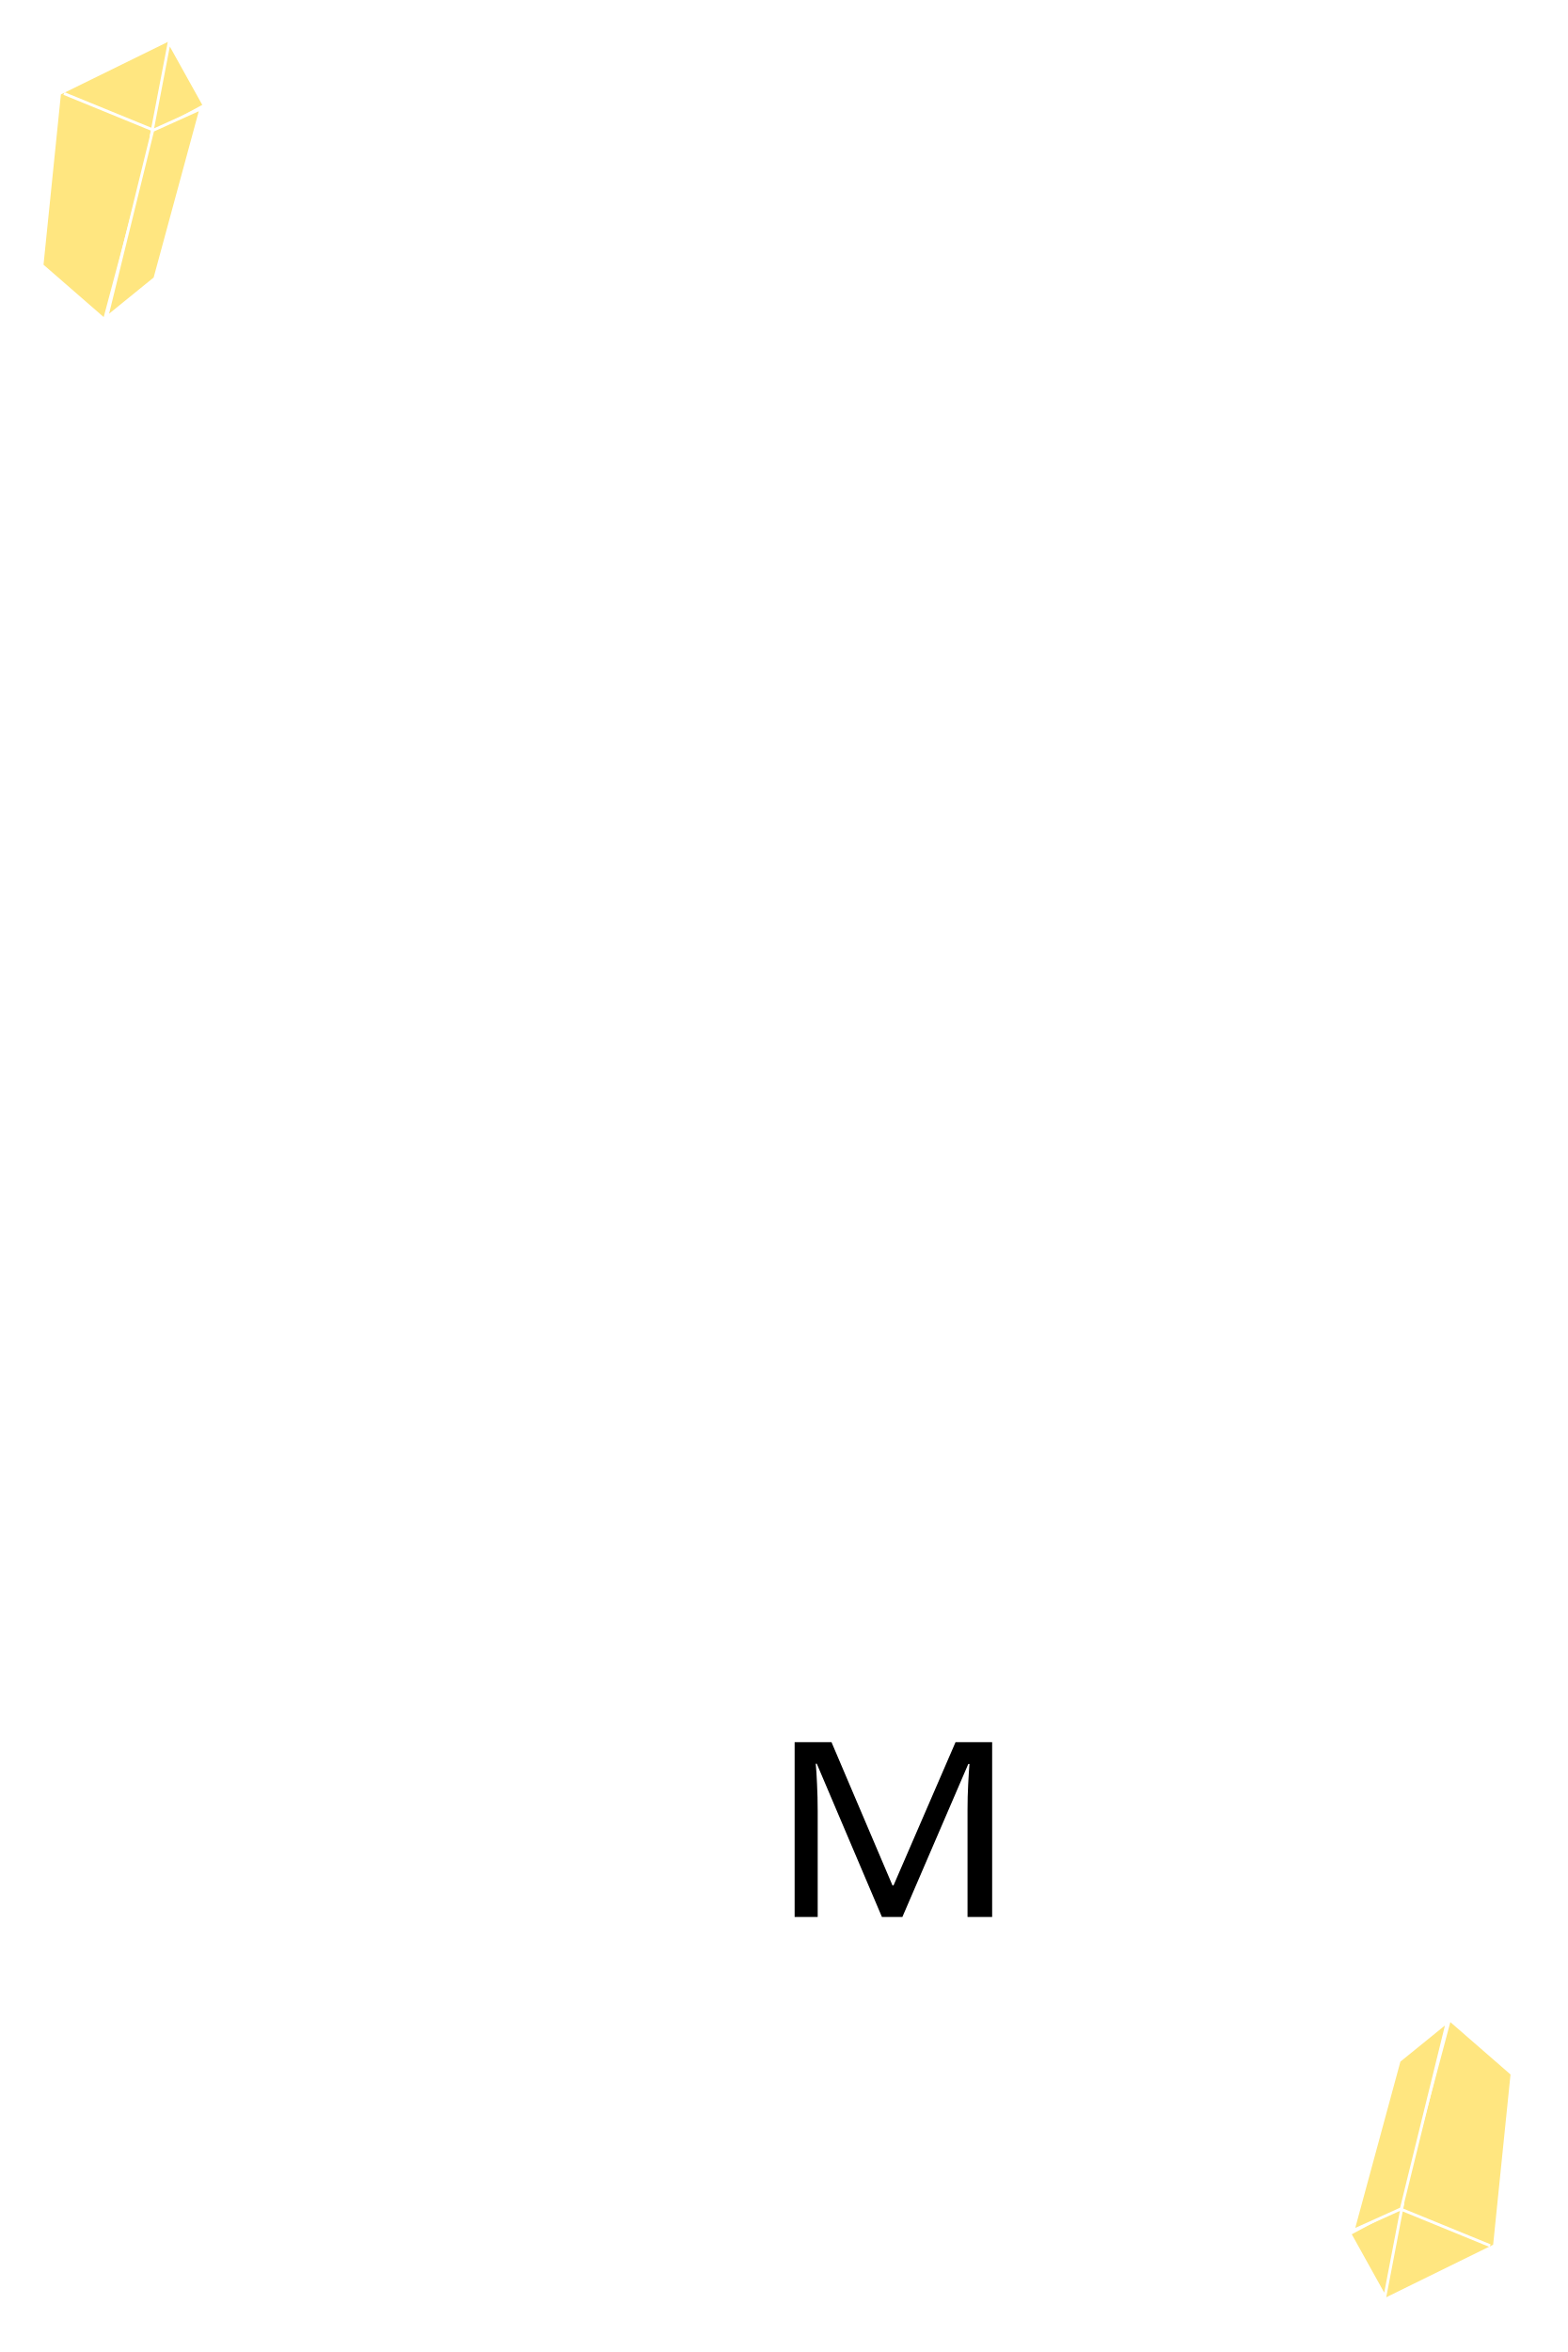
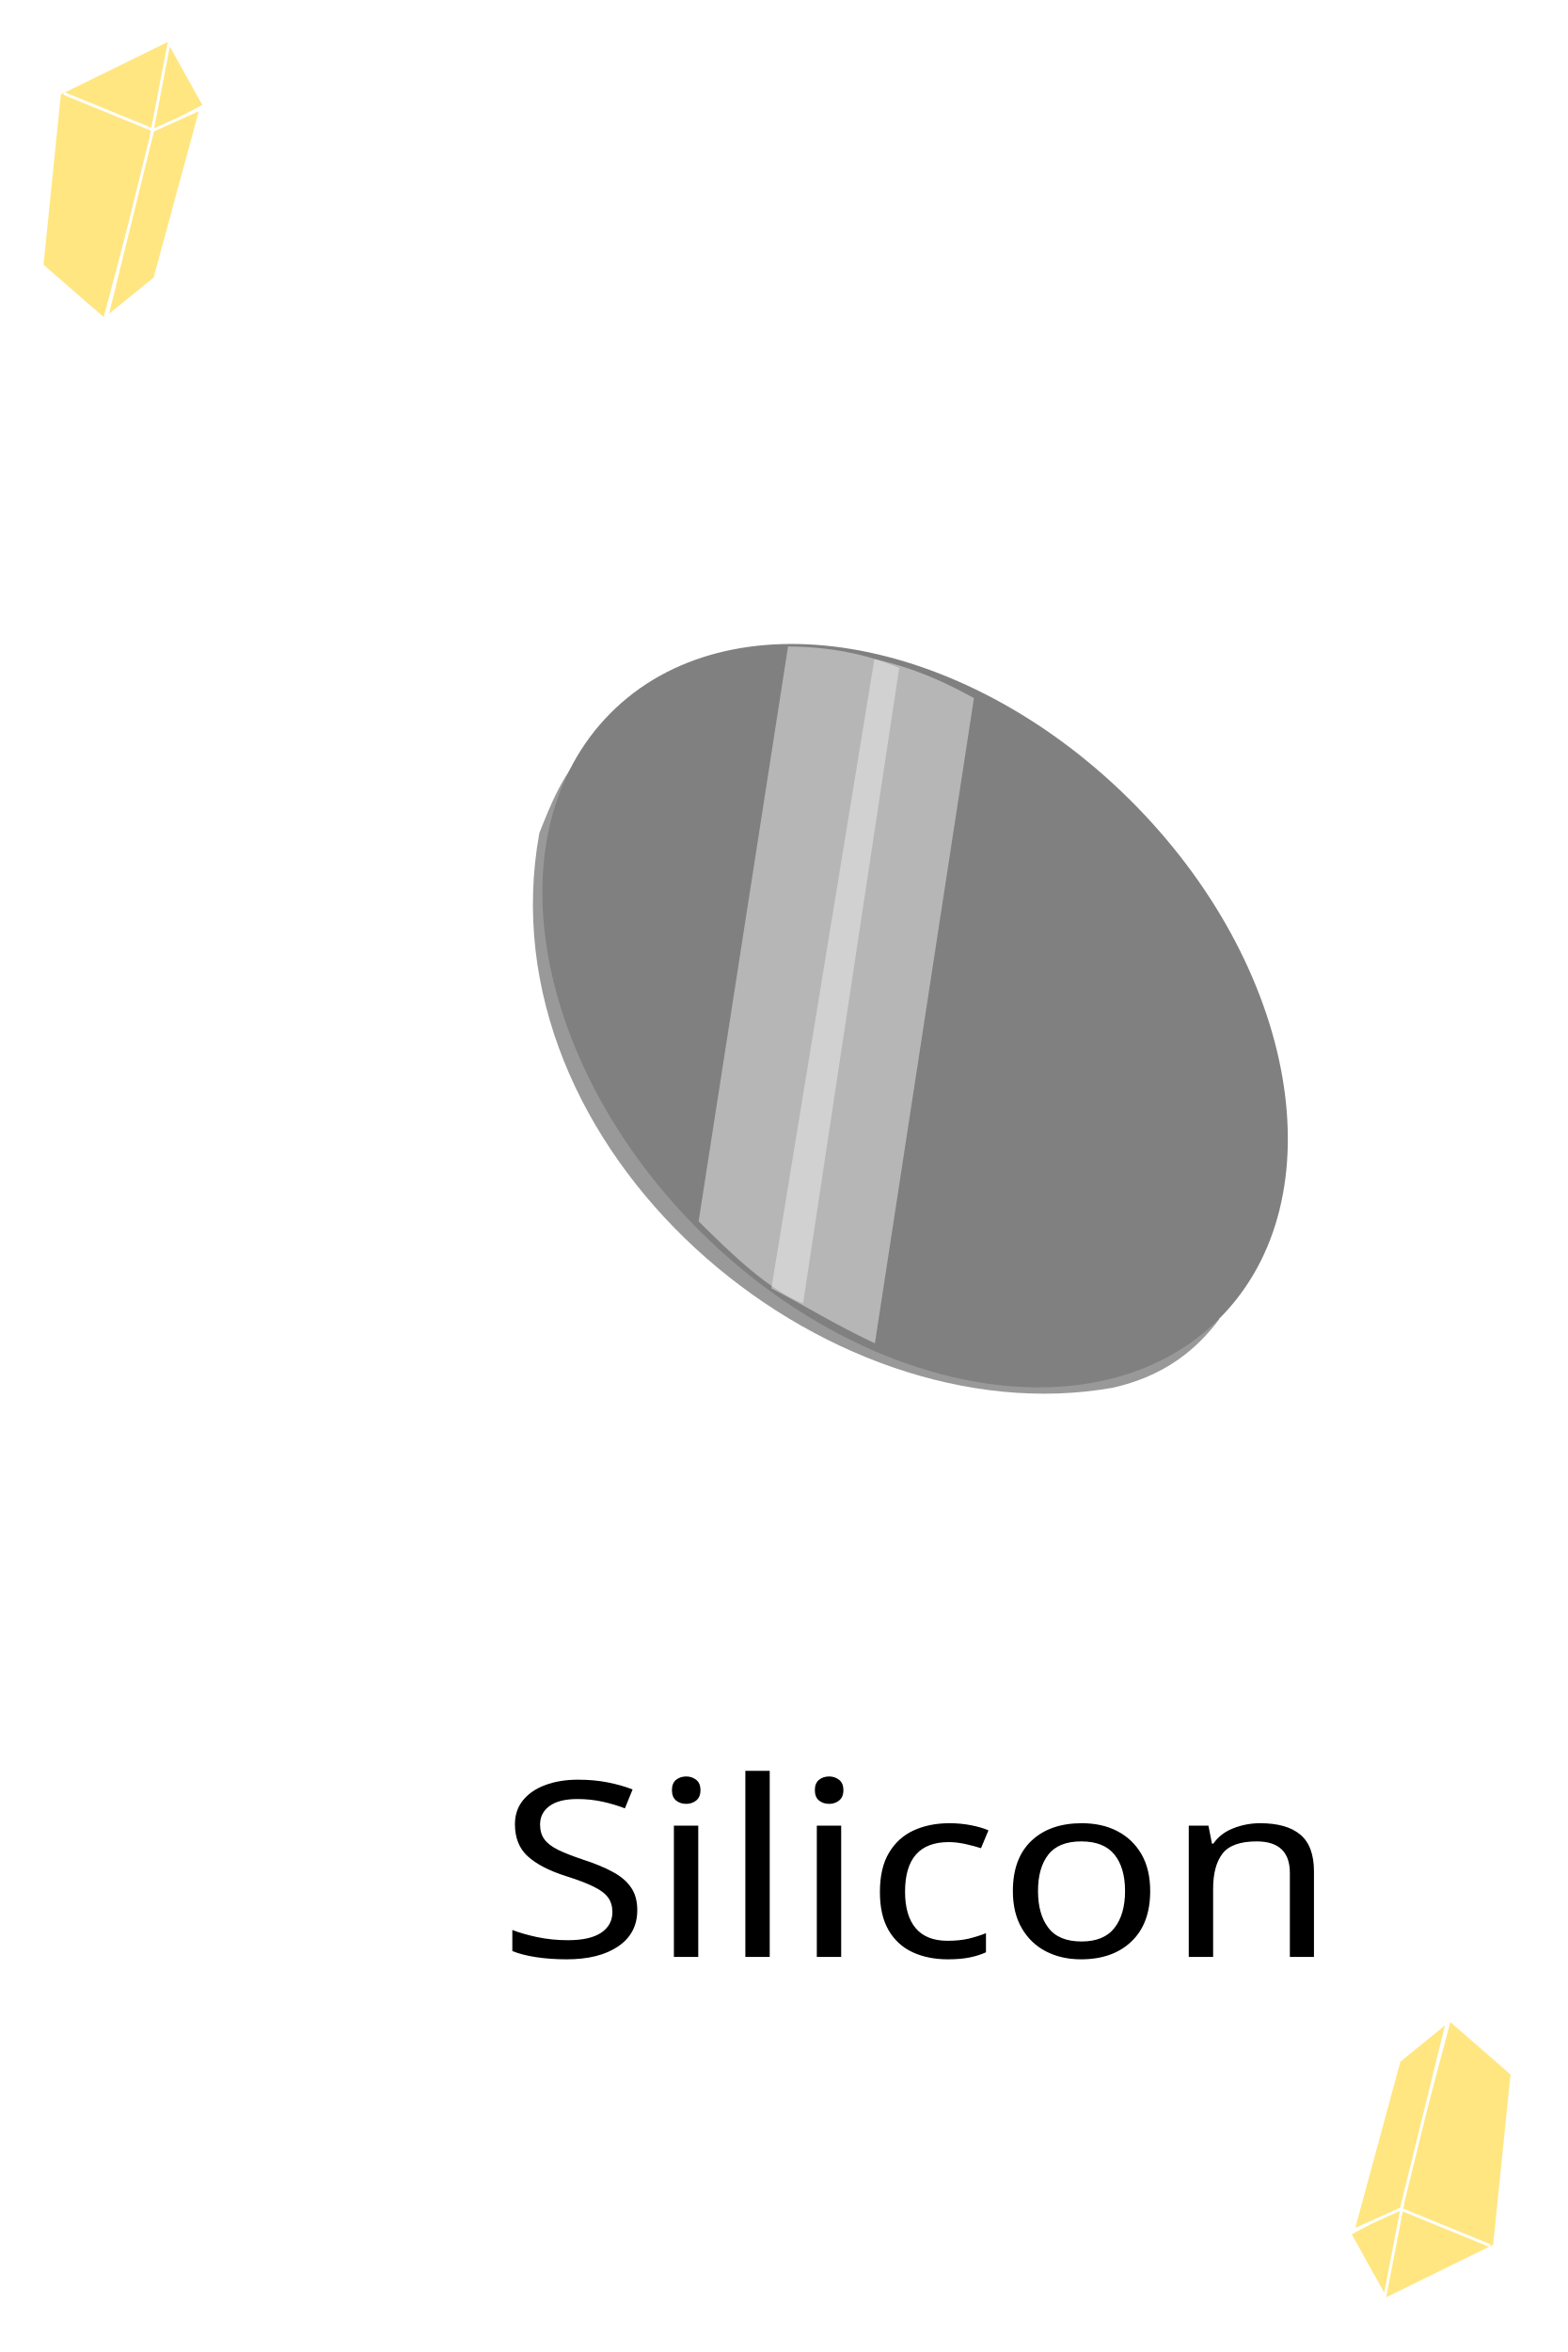
<svg xmlns="http://www.w3.org/2000/svg" xmlns:xlink="http://www.w3.org/1999/xlink" width="200" height="300" id="svg5382" version="1.1">
  <defs id="defs5384" />
  <g id="layer1" transform="translate(0,-752.3622)">
    <rect style="fill:#ffffff;stroke:none" id="rect5598" width="203.353" height="303.968" x="-1.698" y="749.667" />
-     <text xml:space="preserve" style="font-size:33.215px;font-style:normal;font-weight:normal;line-height:125%;letter-spacing:0px;word-spacing:0px;fill:#000000;fill-opacity:1;stroke:none;font-family:Sans" x="92.077" y="1060.47" id="text5494" transform="scale(1.063798,0.9400285)">
-       <tspan id="tspan5496" x="92.077" y="1060.47">M</tspan>
+     <text xml:space="preserve" style="font-size:33.215px;font-style:normal;font-weight:normal;line-height:125%;letter-spacing:0px;word-spacing:0px;fill:#000000;fill-opacity:1;stroke:none;font-family:Sans" x="59.752" y="1065.889" id="text5494" transform="scale(1.063798,0.9400285)">
+       <tspan id="tspan5496" x="59.752" y="1065.889">Silicon</tspan>
    </text>
    <g id="g5280" transform="matrix(0.3658131,0,0,0.362844,-18.68903,452.8992)" style="fill:#ffe680;stroke:#ffffff">
      <path transform="translate(0,752.3622)" id="path5272" d="M 65.744,166.219 71.859,105.827 110.465,86.716 105.113,118.823 87.531,185.331 z" style="fill:#ffe680;stroke:#ffffff;stroke-width:1px;stroke-linecap:butt;stroke-linejoin:miter;stroke-opacity:1" />
      <path transform="translate(0,752.3622)" id="path5274" d="m 110.082,87.862 -6.116,32.107 18.347,-9.938 z" style="fill:#ffe680;stroke:#ffffff;stroke-width:1px;stroke-linecap:butt;stroke-linejoin:miter;stroke-opacity:1" />
      <path transform="translate(0,752.3622)" id="path5276" d="m 104.349,118.823 16.818,-7.645 -16.054,59.628 -16.818,13.76 z" style="fill:#ffe680;stroke:#ffffff;stroke-width:1px;stroke-linecap:butt;stroke-linejoin:miter;stroke-opacity:1" />
      <path transform="translate(0,752.3622)" id="path5278" d="m 73.388,105.827 30.578,12.614" style="fill:#ffe680;stroke:#ffffff;stroke-width:1px;stroke-linecap:butt;stroke-linejoin:miter;stroke-opacity:1" />
    </g>
    <use x="0" y="0" xlink:href="#g5280" id="use5571" transform="matrix(-1,0,0,-1,198.2588,1803.089)" width="200" height="300" />
+     <g id="g15073">
+       <path transform="translate(0,752.3622)" id="path15067" d="m 75.013,95.451 c -3.231,3.127 -4.778,7.237 -6.203,10.795 -7.378,40.544 36.247,77.283 73.124,70.768 6.635,-1.485 10.726,-4.883 13.603,-8.733 z" style="fill:#999999;stroke:none" />
+       <path transform="matrix(0.7102448,0.7039548,-0.5112053,0.515773,107.5414,725.3536)" d="m 171.513,144.195 a 54.765,53.492 0 1 1 -109.531,0 54.765,53.492 0 1 1 109.531,0 z" id="path15063" style="fill:#808080;fill-opacity:1;stroke:none" />
+       <path transform="translate(0,752.3622)" id="path15069" d="M 100.536,82.463 89.128,155.78 c 4.442,4.418 8.884,8.663 13.326,10.488 l 12.265,-81.063 c -4.02,-1.756 -8.887,-2.717 -14.184,-2.741 z" style="opacity:0.5;fill:#ececec;stroke:none" />
+       <path style="opacity:0.5;fill:#ececec;stroke:none" d="m 111.553,836.434 -13.14,80.249 c 5.556,2.932 8.018,4.578 13.203,7.022 l 12.636,-82.301 c -3.648,-2.003 -7.525,-3.831 -12.699,-4.97 z" id="path15071" />
+     </g>
  </g>
</svg>
